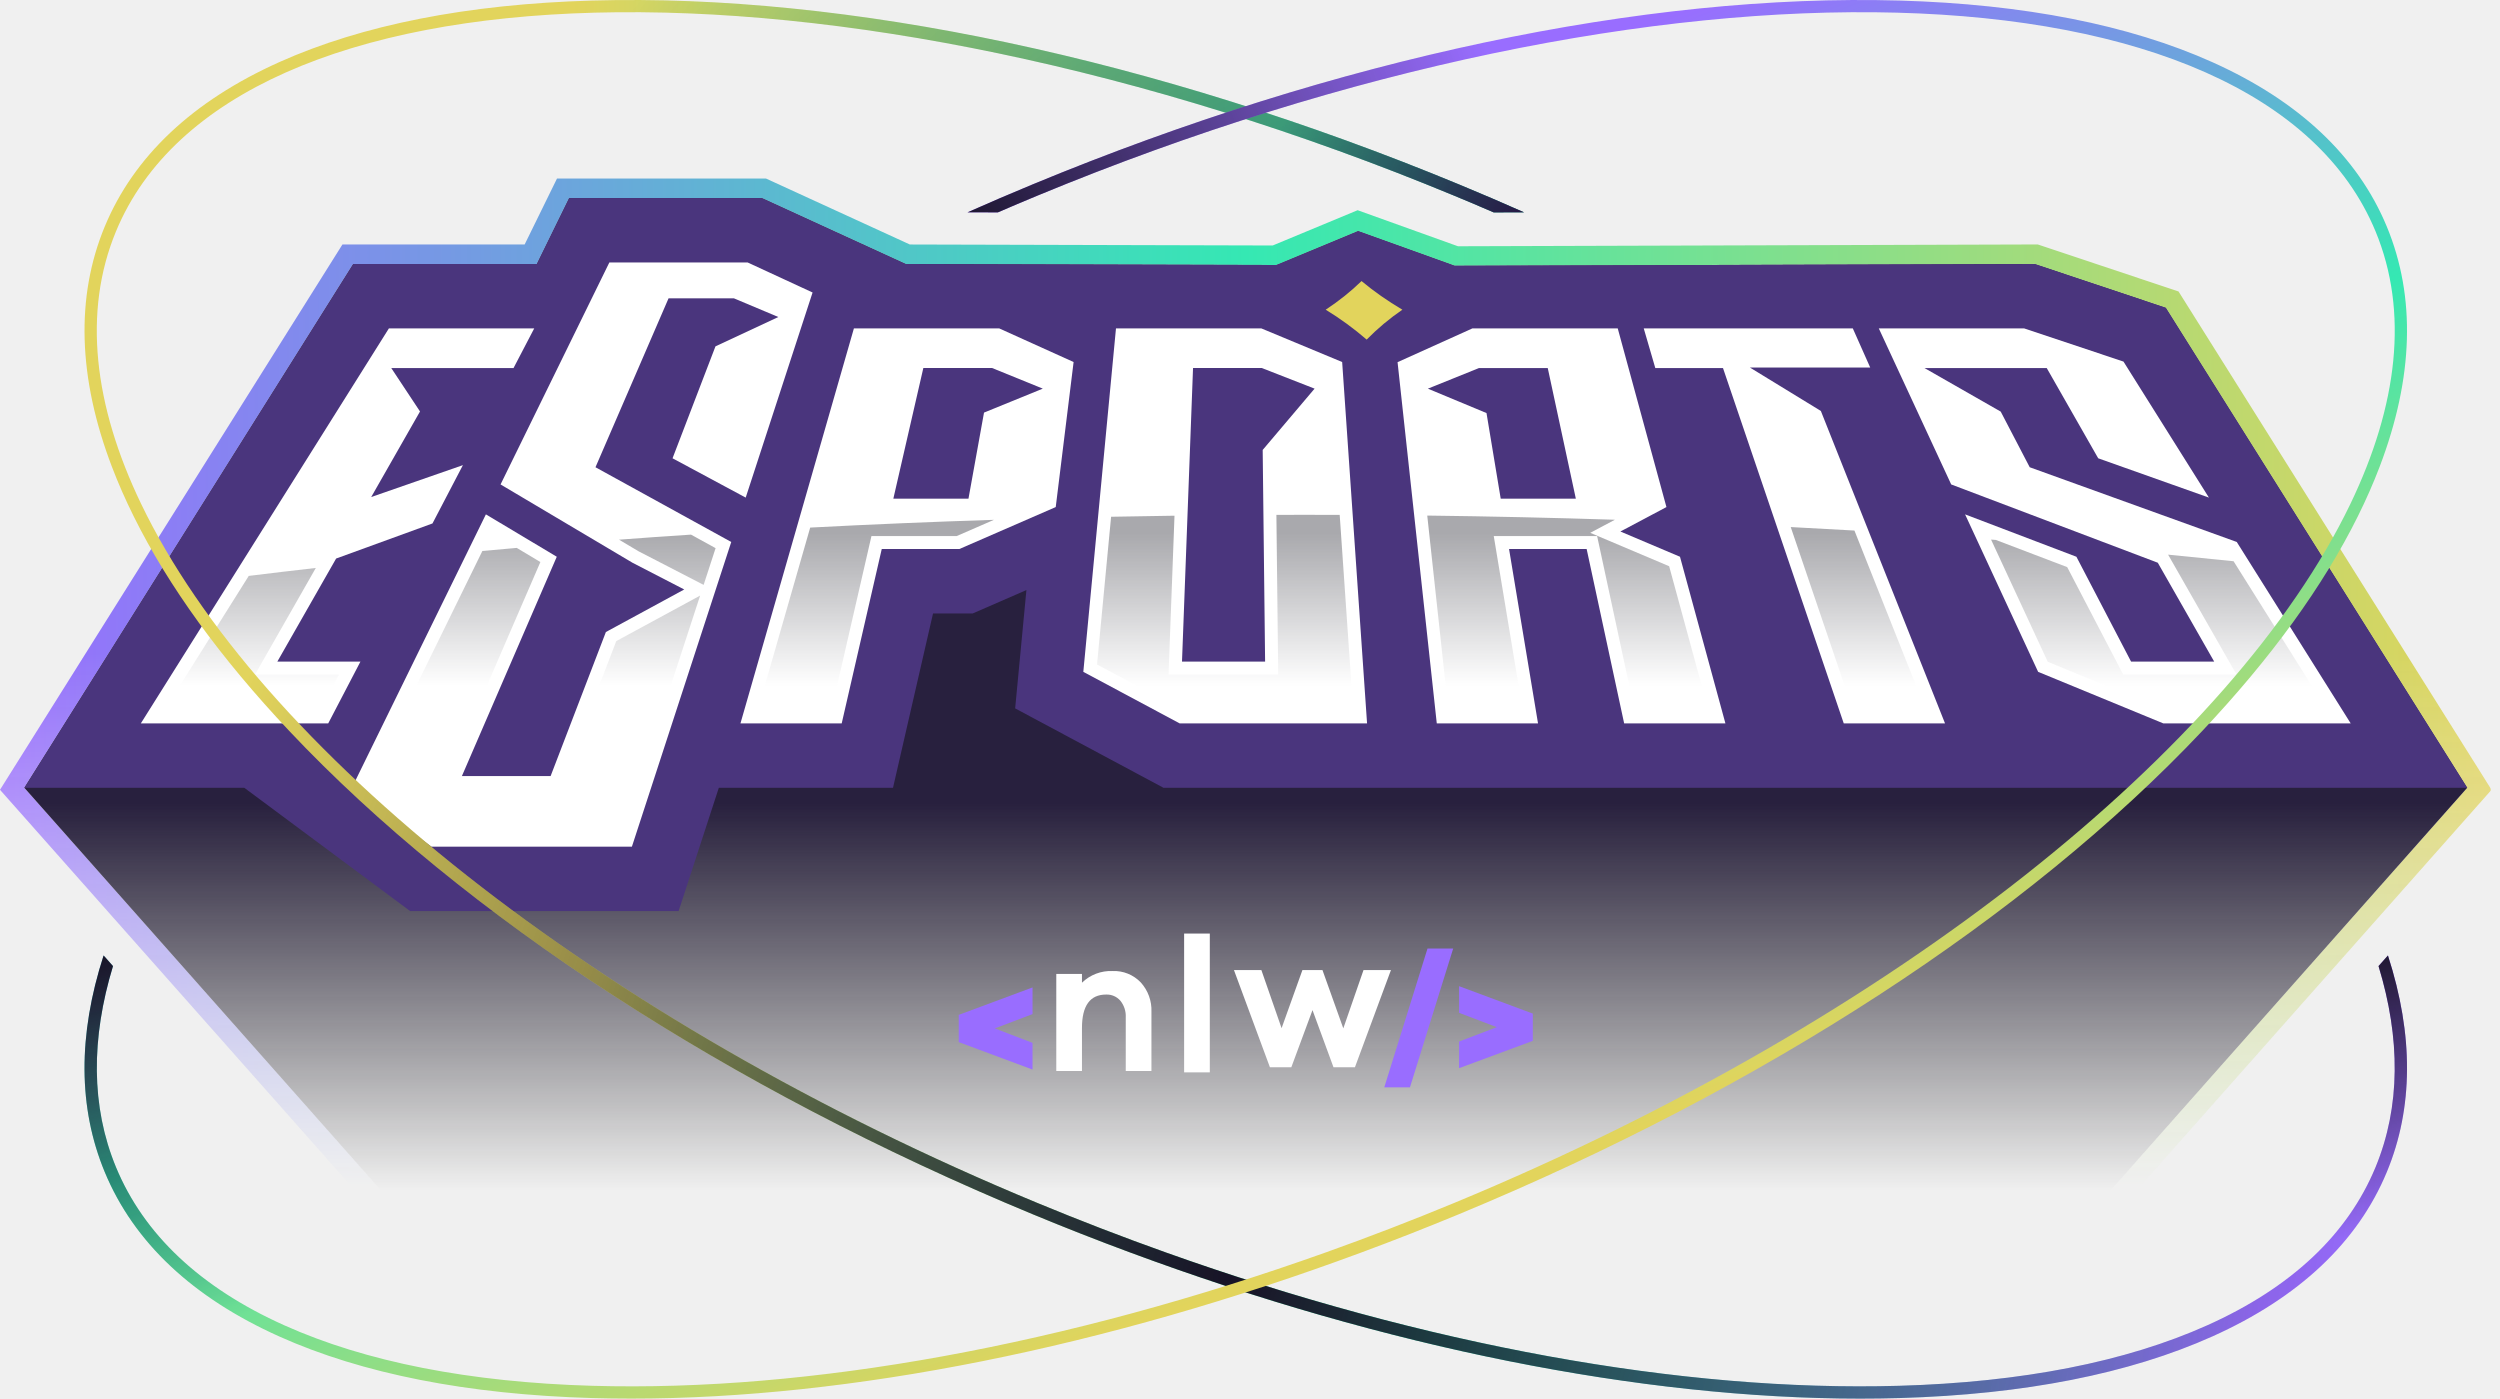
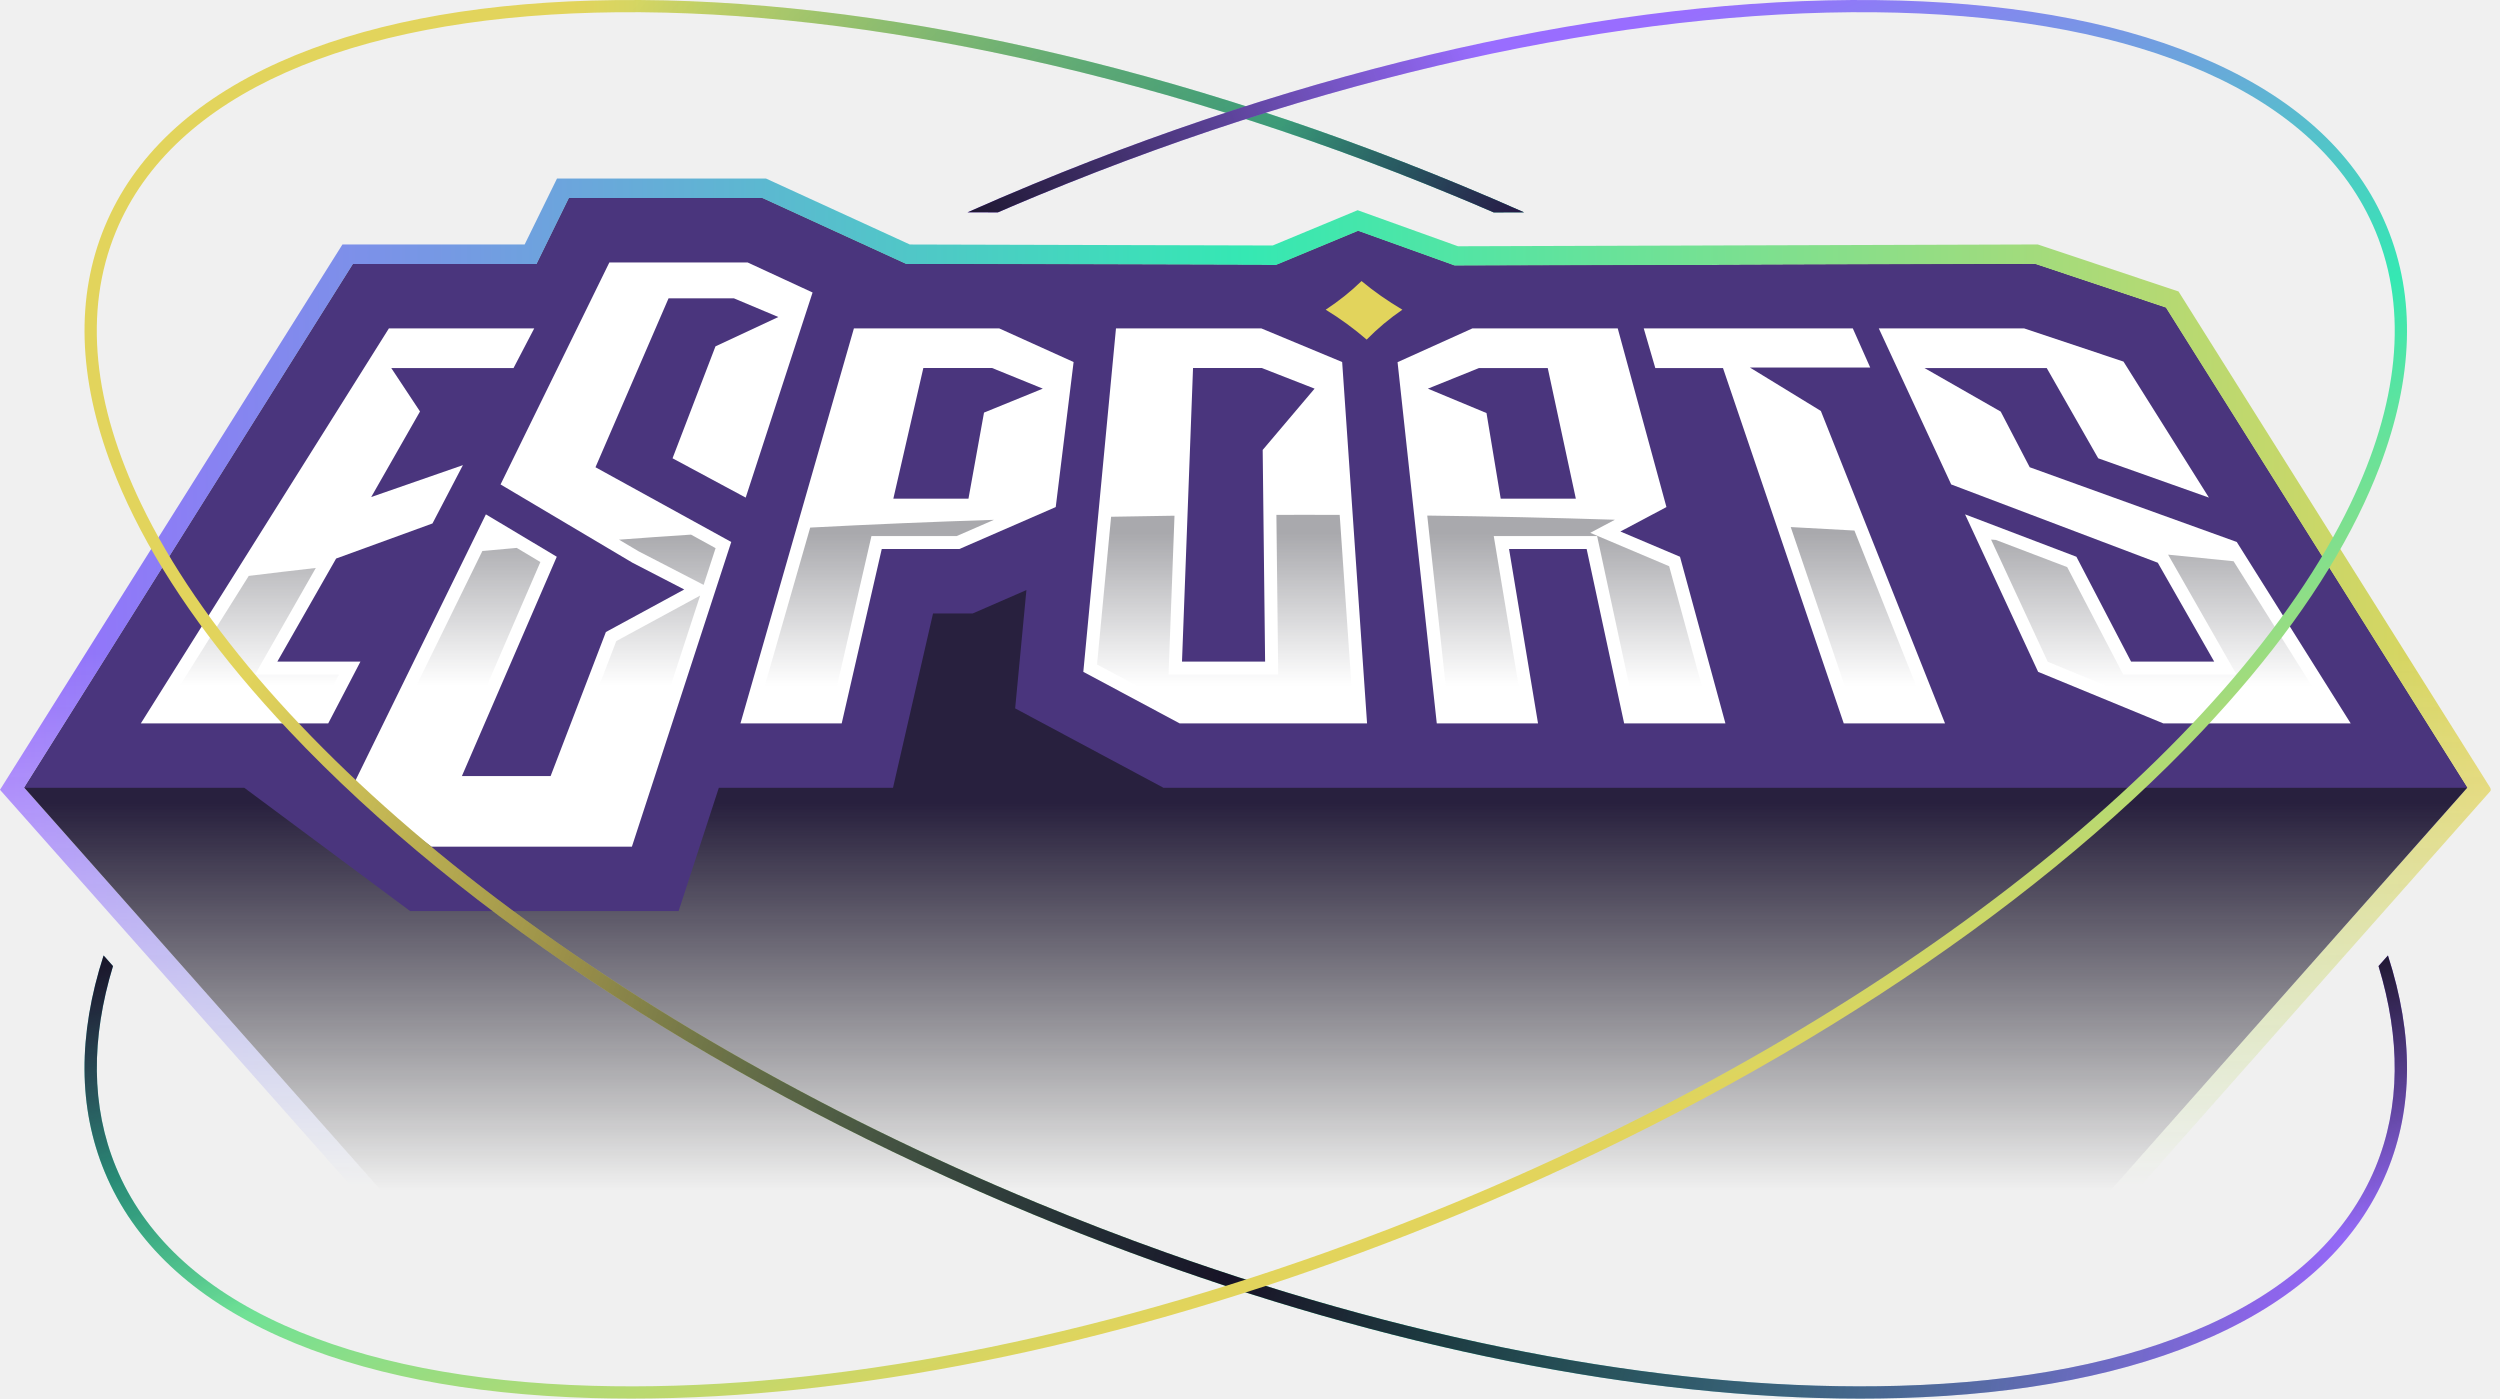
<svg xmlns="http://www.w3.org/2000/svg" width="286" height="160" viewBox="0 0 286 160" fill="none">
  <g clip-path="url(#clip0_4_179)">
    <mask id="mask0_4_179" style="mask-type:alpha" maskUnits="userSpaceOnUse" x="0" y="17" width="285" height="125">
      <rect y="17.052" width="284.938" height="124.058" fill="url(#paint0_linear_4_179)" />
    </mask>
    <g mask="url(#mask0_4_179)">
      <path d="M249.225 33.345L233.12 27.965L166.793 28.173L155.312 24.048L145.597 28.084L104.085 27.97L87.636 20.428H63.719L60.02 27.968H39.175L0 90.352L43.608 139.575H241.423L285.031 90.352L249.223 33.343L249.225 33.345ZM240.418 137.344H44.614L2.783 90.125L40.413 30.199H61.416L65.113 22.659H87.149L103.593 30.199L146.04 30.315L155.369 26.438L166.406 30.404L232.759 30.197L247.757 35.206L282.249 90.12L240.418 137.339V137.344Z" fill="url(#paint1_linear_4_179)" />
    </g>
    <path d="M282.251 90.125L240.418 137.341H44.614L2.783 90.125L40.413 30.199H61.416L65.113 22.659H87.149L103.596 30.199L146.04 30.317L155.369 26.44L166.405 30.407L232.759 30.199L247.757 35.211L282.251 90.125Z" fill="url(#paint2_linear_4_179)" />
    <path d="M282.246 90.125L247.759 35.211L232.756 30.201L166.407 30.404L155.371 26.438L146.037 30.315L103.593 30.201L87.149 22.661H65.115L61.418 30.201H40.417L2.785 90.125H27.95L46.916 104.223H77.634L82.233 90.125H102.159L106.739 70.177H111.283L117.422 67.503L116.134 81.04L133.107 90.125H282.246Z" fill="#4A357D" />
    <path d="M16.11 82.758H37.548L41.233 75.69H31.726L38.453 63.897L49.475 59.884L52.957 53.211L42.466 56.861L48.049 47.073L44.76 42.103H50.886H58.749L61.115 37.568H44.49L16.11 82.758Z" fill="white" />
    <path d="M69.71 30.026L57.264 55.42L72.354 64.376L78.275 67.436L69.314 72.302L62.99 88.783H52.841L63.695 63.692L55.586 58.843L40.257 90.117L49.349 96.856H72.29L83.655 62.002L68.123 53.453L76.483 34.128H83.957L89.042 36.266L81.849 39.624L76.938 52.428L85.308 56.925L92.959 33.461L85.531 30.026H69.71Z" fill="white" />
    <path d="M97.687 37.568L84.708 82.757H96.291L100.872 62.809H109.749L120.776 58.008L122.82 41.416L114.309 37.568H97.684H97.687ZM112.571 47.203L110.792 57.051H102.197L105.63 42.1H113.493L119.296 44.46L112.571 47.201V47.203Z" fill="white" />
    <path d="M127.668 37.568L123.932 76.859L134.954 82.757H156.392L153.543 41.416L144.295 37.568H127.671H127.668ZM144.451 51.471L144.728 75.687H135.221L136.483 42.1H144.347L150.389 44.46L144.453 51.471H144.451Z" fill="white" />
    <path d="M159.881 41.433L164.367 82.757H175.95L172.636 62.809H181.513L185.803 82.757H197.388L192.191 63.692L185.373 60.805L190.641 58.008L185.069 37.568H168.444L159.881 41.433ZM180.277 57.051H171.682L170.056 47.255L163.349 44.463L169.198 42.103H177.062L180.277 57.054V57.051Z" fill="white" />
    <path d="M189.366 42.103H197.109L210.925 82.757H222.511L208.306 47.013L200.193 42.048H213.953L211.961 37.568H188.044L189.366 42.103Z" fill="white" />
    <path d="M252.7 56.925L242.926 41.364L231.558 37.568H214.934L223.217 55.42L246.85 64.376L253.305 75.69H243.796L237.541 63.692L224.804 58.843L233.162 76.859L247.483 82.757H268.921L255.885 62.001L232.2 53.453L228.882 47.087L220.16 42.103H234.145L240.034 52.428L252.7 56.925Z" fill="white" />
    <path d="M155.759 32.153C154.545 33.337 153.171 34.434 151.661 35.43C153.312 36.436 154.881 37.583 156.347 38.85C157.59 37.583 158.959 36.436 160.432 35.43C158.746 34.434 157.179 33.337 155.759 32.153Z" fill="#E2D45C" />
    <path d="M29.174 77.172L36.13 64.974C33.55 65.268 30.992 65.57 28.457 65.884L18.792 81.275H36.649L38.787 77.172H29.174Z" fill="url(#paint3_linear_4_179)" />
    <path d="M79.051 61.161C76.288 61.341 73.543 61.534 70.815 61.739L73.073 63.079L80.495 66.912L81.864 62.708L79.051 61.161ZM70.501 73.342L64.011 90.265H50.585L61.819 64.297L59.116 62.681C57.801 62.794 56.489 62.91 55.184 63.032L42.133 89.66L49.839 95.373H71.213L80.094 68.135L70.501 73.342Z" fill="url(#paint4_linear_4_179)" />
    <path d="M113.711 59.468L109.444 61.326H99.694L95.113 81.275H86.678L92.686 60.355C99.6 59.992 106.611 59.695 113.711 59.468Z" fill="url(#paint5_linear_4_179)" />
    <path d="M154.803 81.275H135.327L125.501 76.018L127.11 59.117C129.519 59.068 131.936 59.028 134.363 58.996L133.681 77.172H146.228L146.02 58.9C147.13 58.897 148.242 58.895 149.356 58.895C150.661 58.895 151.963 58.897 153.261 58.902L154.803 81.275Z" fill="url(#paint6_linear_4_179)" />
    <path d="M195.448 81.275H187.001L182.711 61.327H170.886L174.2 81.275H165.696L163.277 58.981C170.513 59.07 177.672 59.231 184.745 59.458L181.925 60.956L190.95 64.776L195.448 81.275Z" fill="url(#paint7_linear_4_179)" />
    <path d="M212.147 60.694C209.73 60.553 207.301 60.419 204.859 60.296L211.989 81.275H220.327L212.147 60.694Z" fill="url(#paint8_linear_4_179)" />
    <path d="M255.52 64.206C253.042 63.946 250.546 63.694 248.03 63.452L255.859 77.173H242.897L236.487 64.878L228.324 61.769C228.141 61.754 227.961 61.742 227.778 61.73L234.265 75.71L247.775 81.275H266.241L255.52 64.206Z" fill="url(#paint9_linear_4_179)" />
-     <path fill-rule="evenodd" clip-rule="evenodd" d="M118.122 116.011V112.962L109.698 116.095H109.68V119.224H109.698L118.122 122.358V119.303L113.805 117.652L118.122 116.011Z" fill="#996DFF" />
-     <path fill-rule="evenodd" clip-rule="evenodd" d="M166.92 122.2V119.15L171.235 117.509L166.92 115.868V112.819L175.333 115.95H175.352V119.081H175.333L166.92 122.197V122.2ZM163.307 108.511L158.36 124.392H161.298L166.246 108.511H163.307Z" fill="#996DFF" />
-     <path fill-rule="evenodd" clip-rule="evenodd" d="M130.501 112.386C131.337 113.305 131.776 114.516 131.725 115.757V122.521H128.786V116.377C128.821 115.693 128.601 115.02 128.173 114.487C127.766 114.012 127.163 113.75 126.537 113.777C124.699 113.777 123.777 115.053 123.777 117.605V122.523H120.839V111.417H123.777V112.421C124.709 111.514 125.974 111.032 127.274 111.086C128.485 111.034 129.661 111.509 130.499 112.386H130.501Z" fill="white" />
-     <path fill-rule="evenodd" clip-rule="evenodd" d="M135.464 106.799V122.679H138.402V106.799H135.464Z" fill="white" />
-     <path fill-rule="evenodd" clip-rule="evenodd" d="M155.003 122.098H152.552L150.15 115.557L147.726 122.098H145.279L141.162 110.972H144.3L146.613 117.625L148.998 110.972H151.289L153.674 117.647L155.987 110.972H159.126L155.003 122.098Z" fill="white" />
    <path d="M11.979 25.929C15.305 17.895 22.022 11.563 31.937 7.112C41.436 2.847 53.474 0.475 67.711 0.064C96.897 -0.778 132.129 6.69 166.913 21.1C169.413 22.135 171.892 23.198 174.344 24.288L170.876 24.298C169.389 23.653 167.889 23.018 166.376 22.392C95.112 -7.125 26.428 -5.298 13.271 26.465C9.46 35.663 10.718 46.376 16.16 57.675C29.502 85.397 68.022 116.637 118.654 137.608C123.552 139.637 128.455 141.525 133.35 143.272C163.052 153.879 192.389 159.254 217.279 158.535C231.334 158.129 243.188 155.799 252.52 151.61C262.101 147.31 268.573 141.228 271.759 133.535C274.633 126.593 274.623 118.789 272.105 110.52L273.18 109.307C276.13 118.421 276.091 126.742 273.054 134.072C269.725 142.106 263.01 148.437 253.093 152.888C243.594 157.153 231.559 159.526 217.322 159.936C215.834 159.978 214.331 160 212.814 160C187.723 160 158.579 154.151 129.258 143.272C125.543 141.896 121.829 140.438 118.117 138.9C83.334 124.493 53.14 104.864 33.098 83.628C25.217 75.278 19.247 67.038 15.29 59.059C14.336 57.138 13.501 55.236 12.784 53.35C8.922 43.191 8.65 33.965 11.979 25.929Z" fill="url(#paint10_linear_4_179)" />
    <path d="M11.979 25.929C15.305 17.895 22.022 11.563 31.937 7.112C41.436 2.847 53.474 0.475 67.711 0.064C96.897 -0.778 132.129 6.69 166.913 21.1C169.413 22.135 171.892 23.198 174.344 24.288L170.876 24.298C169.389 23.653 167.889 23.018 166.376 22.392C95.112 -7.125 26.428 -5.298 13.271 26.465C9.46 35.663 10.718 46.376 16.16 57.675C29.502 85.397 68.022 116.637 118.654 137.608C123.552 139.637 128.455 141.525 133.35 143.272C163.052 153.879 192.389 159.254 217.279 158.535C231.334 158.129 243.188 155.799 252.52 151.61C262.101 147.31 268.573 141.228 271.759 133.535C274.633 126.593 274.623 118.789 272.105 110.52L273.18 109.307C276.13 118.421 276.091 126.742 273.054 134.072C269.725 142.106 263.01 148.437 253.093 152.888C243.594 157.153 231.559 159.526 217.322 159.936C215.834 159.978 214.331 160 212.814 160C187.723 160 158.579 154.151 129.258 143.272C125.543 141.896 121.829 140.438 118.117 138.9C83.334 124.493 53.14 104.864 33.098 83.628C25.217 75.278 19.247 67.038 15.29 59.059C14.336 57.138 13.501 55.236 12.784 53.35C8.922 43.191 8.65 33.965 11.979 25.929Z" fill="url(#paint11_radial_4_179)" />
    <path d="M11.979 25.929C15.305 17.895 22.022 11.563 31.937 7.112C41.436 2.847 53.474 0.475 67.711 0.064C96.897 -0.778 132.129 6.69 166.913 21.1C169.413 22.135 171.892 23.198 174.344 24.288L170.876 24.298C169.389 23.653 167.889 23.018 166.376 22.392C95.112 -7.125 26.428 -5.298 13.271 26.465C9.46 35.663 10.718 46.376 16.16 57.675C29.502 85.397 68.022 116.637 118.654 137.608C123.552 139.637 128.455 141.525 133.35 143.272C163.052 153.879 192.389 159.254 217.279 158.535C231.334 158.129 243.188 155.799 252.52 151.61C262.101 147.31 268.573 141.228 271.759 133.535C274.633 126.593 274.623 118.789 272.105 110.52L273.18 109.307C276.13 118.421 276.091 126.742 273.054 134.072C269.725 142.106 263.01 148.437 253.093 152.888C243.594 157.153 231.559 159.526 217.322 159.936C215.834 159.978 214.331 160 212.814 160C187.723 160 158.579 154.151 129.258 143.272C125.543 141.896 121.829 140.438 118.117 138.9C83.334 124.493 53.14 104.864 33.098 83.628C25.217 75.278 19.247 67.038 15.29 59.059C14.336 57.138 13.501 55.236 12.784 53.35C8.922 43.191 8.65 33.965 11.979 25.929Z" fill="url(#paint12_radial_4_179)" />
    <path d="M11.979 25.929C15.305 17.895 22.022 11.563 31.937 7.112C41.436 2.847 53.474 0.475 67.711 0.064C96.897 -0.778 132.129 6.69 166.913 21.1C169.413 22.135 171.892 23.198 174.344 24.288L170.876 24.298C169.389 23.653 167.889 23.018 166.376 22.392C95.112 -7.125 26.428 -5.298 13.271 26.465C9.46 35.663 10.718 46.376 16.16 57.675C29.502 85.397 68.022 116.637 118.654 137.608C123.552 139.637 128.455 141.525 133.35 143.272C163.052 153.879 192.389 159.254 217.279 158.535C231.334 158.129 243.188 155.799 252.52 151.61C262.101 147.31 268.573 141.228 271.759 133.535C274.633 126.593 274.623 118.789 272.105 110.52L273.18 109.307C276.13 118.421 276.091 126.742 273.054 134.072C269.725 142.106 263.01 148.437 253.093 152.888C243.594 157.153 231.559 159.526 217.322 159.936C215.834 159.978 214.331 160 212.814 160C187.723 160 158.579 154.151 129.258 143.272C125.543 141.896 121.829 140.438 118.117 138.9C83.334 124.493 53.14 104.864 33.098 83.628C25.217 75.278 19.247 67.038 15.29 59.059C14.336 57.138 13.501 55.236 12.784 53.35C8.922 43.191 8.65 33.965 11.979 25.929Z" fill="url(#paint13_radial_4_179)" />
    <path d="M273.053 25.929C269.727 17.895 263.01 11.563 253.095 7.112C243.596 2.847 231.558 0.475 217.321 0.064C188.136 -0.778 152.903 6.69 118.12 21.1C115.619 22.135 113.14 23.198 110.688 24.288L114.156 24.298C115.643 23.653 117.143 23.018 118.656 22.392C189.92 -7.125 258.604 -5.298 271.761 26.465C275.572 35.663 274.314 46.376 268.872 57.675C255.53 85.397 217.01 116.637 166.379 137.608C161.48 139.637 156.577 141.525 151.682 143.272C121.98 153.879 92.643 159.254 67.753 158.535C53.699 158.129 41.844 155.799 32.512 151.61C22.931 147.31 16.459 141.228 13.273 133.535C10.399 126.593 10.409 118.789 12.927 110.52L11.852 109.307C8.902 118.421 8.941 126.742 11.979 134.072C15.307 142.106 22.022 148.437 31.939 152.888C41.438 157.153 53.474 159.526 67.711 159.936C69.198 159.978 70.701 160 72.218 160C97.309 160 126.453 154.151 155.774 143.272C159.489 141.896 163.203 140.438 166.915 138.9C201.698 124.493 231.892 104.864 251.934 83.628C259.815 75.278 265.785 67.038 269.742 59.059C270.696 57.138 271.531 55.236 272.248 53.35C276.11 43.191 276.382 33.965 273.053 25.929Z" fill="url(#paint14_linear_4_179)" />
    <path d="M273.053 25.929C269.727 17.895 263.01 11.563 253.095 7.112C243.596 2.847 231.558 0.475 217.321 0.064C188.136 -0.778 152.903 6.69 118.12 21.1C115.619 22.135 113.14 23.198 110.688 24.288L114.156 24.298C115.643 23.653 117.143 23.018 118.656 22.392C189.92 -7.125 258.604 -5.298 271.761 26.465C275.572 35.663 274.314 46.376 268.872 57.675C255.53 85.397 217.01 116.637 166.379 137.608C161.48 139.637 156.577 141.525 151.682 143.272C121.98 153.879 92.643 159.254 67.753 158.535C53.699 158.129 41.844 155.799 32.512 151.61C22.931 147.31 16.459 141.228 13.273 133.535C10.399 126.593 10.409 118.789 12.927 110.52L11.852 109.307C8.902 118.421 8.941 126.742 11.979 134.072C15.307 142.106 22.022 148.437 31.939 152.888C41.438 157.153 53.474 159.526 67.711 159.936C69.198 159.978 70.701 160 72.218 160C97.309 160 126.453 154.151 155.774 143.272C159.489 141.896 163.203 140.438 166.915 138.9C201.698 124.493 231.892 104.864 251.934 83.628C259.815 75.278 265.785 67.038 269.742 59.059C270.696 57.138 271.531 55.236 272.248 53.35C276.11 43.191 276.382 33.965 273.053 25.929Z" fill="url(#paint15_radial_4_179)" />
    <path d="M273.053 25.929C269.727 17.895 263.01 11.563 253.095 7.112C243.596 2.847 231.558 0.475 217.321 0.064C188.136 -0.778 152.903 6.69 118.12 21.1C115.619 22.135 113.14 23.198 110.688 24.288L114.156 24.298C115.643 23.653 117.143 23.018 118.656 22.392C189.92 -7.125 258.604 -5.298 271.761 26.465C275.572 35.663 274.314 46.376 268.872 57.675C255.53 85.397 217.01 116.637 166.379 137.608C161.48 139.637 156.577 141.525 151.682 143.272C121.98 153.879 92.643 159.254 67.753 158.535C53.699 158.129 41.844 155.799 32.512 151.61C22.931 147.31 16.459 141.228 13.273 133.535C10.399 126.593 10.409 118.789 12.927 110.52L11.852 109.307C8.902 118.421 8.941 126.742 11.979 134.072C15.307 142.106 22.022 148.437 31.939 152.888C41.438 157.153 53.474 159.526 67.711 159.936C69.198 159.978 70.701 160 72.218 160C97.309 160 126.453 154.151 155.774 143.272C159.489 141.896 163.203 140.438 166.915 138.9C201.698 124.493 231.892 104.864 251.934 83.628C259.815 75.278 265.785 67.038 269.742 59.059C270.696 57.138 271.531 55.236 272.248 53.35C276.11 43.191 276.382 33.965 273.053 25.929Z" fill="url(#paint16_radial_4_179)" />
  </g>
  <defs>
    <linearGradient id="paint0_linear_4_179" x1="142.469" y1="74.756" x2="142.469" y2="135.549" gradientUnits="userSpaceOnUse">
      <stop stop-color="#D9D9D9" />
      <stop offset="1" stop-color="#D9D9D9" stop-opacity="0" />
    </linearGradient>
    <linearGradient id="paint1_linear_4_179" x1="0" y1="80" x2="285.034" y2="80" gradientUnits="userSpaceOnUse">
      <stop stop-color="#996DFF" />
      <stop offset="0.5" stop-color="#35E8B3" />
      <stop offset="1" stop-color="#E2D45C" />
    </linearGradient>
    <linearGradient id="paint2_linear_4_179" x1="142.516" y1="91.912" x2="142.516" y2="136.167" gradientUnits="userSpaceOnUse">
      <stop stop-color="#28203E" />
      <stop offset="1" stop-color="#121214" stop-opacity="0" />
    </linearGradient>
    <linearGradient id="paint3_linear_4_179" x1="28.791" y1="61.015" x2="28.791" y2="78.455" gradientUnits="userSpaceOnUse">
      <stop stop-color="#A9A9AD" />
      <stop offset="1" stop-color="#A9A9AD" stop-opacity="0" />
    </linearGradient>
    <linearGradient id="paint4_linear_4_179" x1="62" y1="61.015" x2="62" y2="78.455" gradientUnits="userSpaceOnUse">
      <stop stop-color="#A9A9AD" />
      <stop offset="1" stop-color="#A9A9AD" stop-opacity="0" />
    </linearGradient>
    <linearGradient id="paint5_linear_4_179" x1="100.196" y1="61.015" x2="100.196" y2="78.455" gradientUnits="userSpaceOnUse">
      <stop stop-color="#A9A9AD" />
      <stop offset="1" stop-color="#A9A9AD" stop-opacity="0" />
    </linearGradient>
    <linearGradient id="paint6_linear_4_179" x1="140.153" y1="61.015" x2="140.153" y2="78.455" gradientUnits="userSpaceOnUse">
      <stop stop-color="#A9A9AD" />
      <stop offset="1" stop-color="#A9A9AD" stop-opacity="0" />
    </linearGradient>
    <linearGradient id="paint7_linear_4_179" x1="179.363" y1="61.015" x2="179.363" y2="78.455" gradientUnits="userSpaceOnUse">
      <stop stop-color="#A9A9AD" />
      <stop offset="1" stop-color="#A9A9AD" stop-opacity="0" />
    </linearGradient>
    <linearGradient id="paint8_linear_4_179" x1="212.594" y1="61.015" x2="212.594" y2="78.455" gradientUnits="userSpaceOnUse">
      <stop stop-color="#A9A9AD" />
      <stop offset="1" stop-color="#A9A9AD" stop-opacity="0" />
    </linearGradient>
    <linearGradient id="paint9_linear_4_179" x1="247.009" y1="61.015" x2="247.009" y2="78.455" gradientUnits="userSpaceOnUse">
      <stop stop-color="#A9A9AD" />
      <stop offset="1" stop-color="#A9A9AD" stop-opacity="0" />
    </linearGradient>
    <linearGradient id="paint10_linear_4_179" x1="258.619" y1="114.544" x2="66.107" y2="115.532" gradientUnits="userSpaceOnUse">
      <stop stop-color="#996DFF" />
      <stop offset="0.5" stop-color="#35E8B3" />
      <stop offset="1" stop-color="#E2D45C" />
    </linearGradient>
    <radialGradient id="paint11_radial_4_179" cx="0" cy="0" r="1" gradientUnits="userSpaceOnUse" gradientTransform="translate(140.758 146.212) rotate(15.7611) scale(129.411 214.897)">
      <stop stop-color="#171226" />
      <stop offset="1" stop-color="#171226" stop-opacity="0" />
    </radialGradient>
    <radialGradient id="paint12_radial_4_179" cx="0" cy="0" r="1" gradientUnits="userSpaceOnUse" gradientTransform="translate(173.94 25.0002) rotate(-157.036) scale(29.1264 48.3668)">
      <stop stop-color="#261945" />
      <stop offset="1" stop-color="#261945" stop-opacity="0" />
    </radialGradient>
    <radialGradient id="paint13_radial_4_179" cx="0" cy="0" r="1" gradientUnits="userSpaceOnUse" gradientTransform="translate(273.485 107.273) rotate(76.7293) scale(33.0025 54.8033)">
      <stop stop-color="#191326" />
      <stop offset="1" stop-color="#191326" stop-opacity="0" />
    </radialGradient>
    <linearGradient id="paint14_linear_4_179" x1="149.849" y1="17.727" x2="192.879" y2="126.818" gradientUnits="userSpaceOnUse">
      <stop stop-color="#996DFF" />
      <stop offset="0.5" stop-color="#35E8B3" />
      <stop offset="1" stop-color="#E2D45C" />
    </linearGradient>
    <radialGradient id="paint15_radial_4_179" cx="0" cy="0" r="1" gradientUnits="userSpaceOnUse" gradientTransform="translate(108.03 27.4244) rotate(-19.3523) scale(65.8413 109.335)">
      <stop stop-color="#171225" />
      <stop offset="1" stop-color="#171225" stop-opacity="0" />
    </radialGradient>
    <radialGradient id="paint16_radial_4_179" cx="0" cy="0" r="1" gradientUnits="userSpaceOnUse" gradientTransform="translate(11.9698 108.788) rotate(67.4706) scale(44.2891 73.5456)">
      <stop stop-color="#191327" />
      <stop offset="1" stop-color="#191327" stop-opacity="0" />
    </radialGradient>
    <clipPath id="clip0_4_179">
      <rect width="285.034" height="160" fill="white" />
    </clipPath>
  </defs>
</svg>
